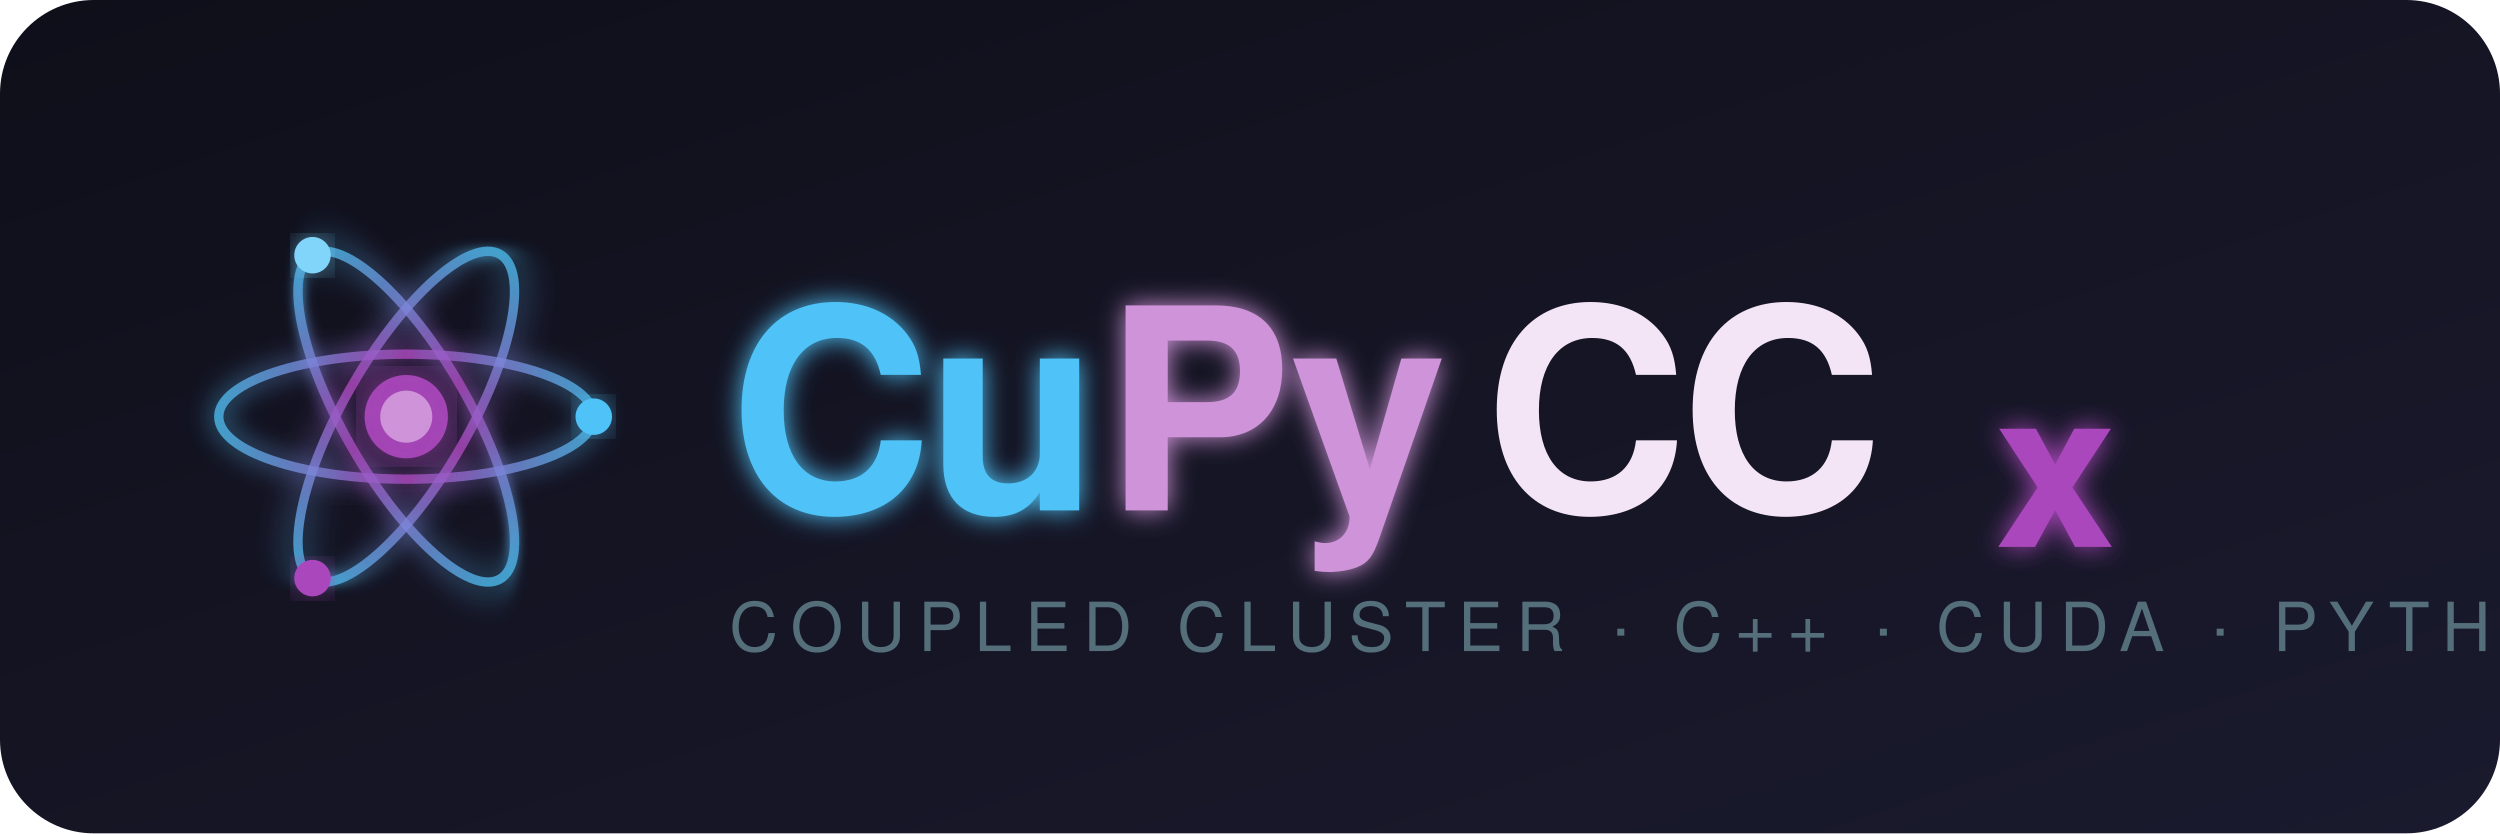
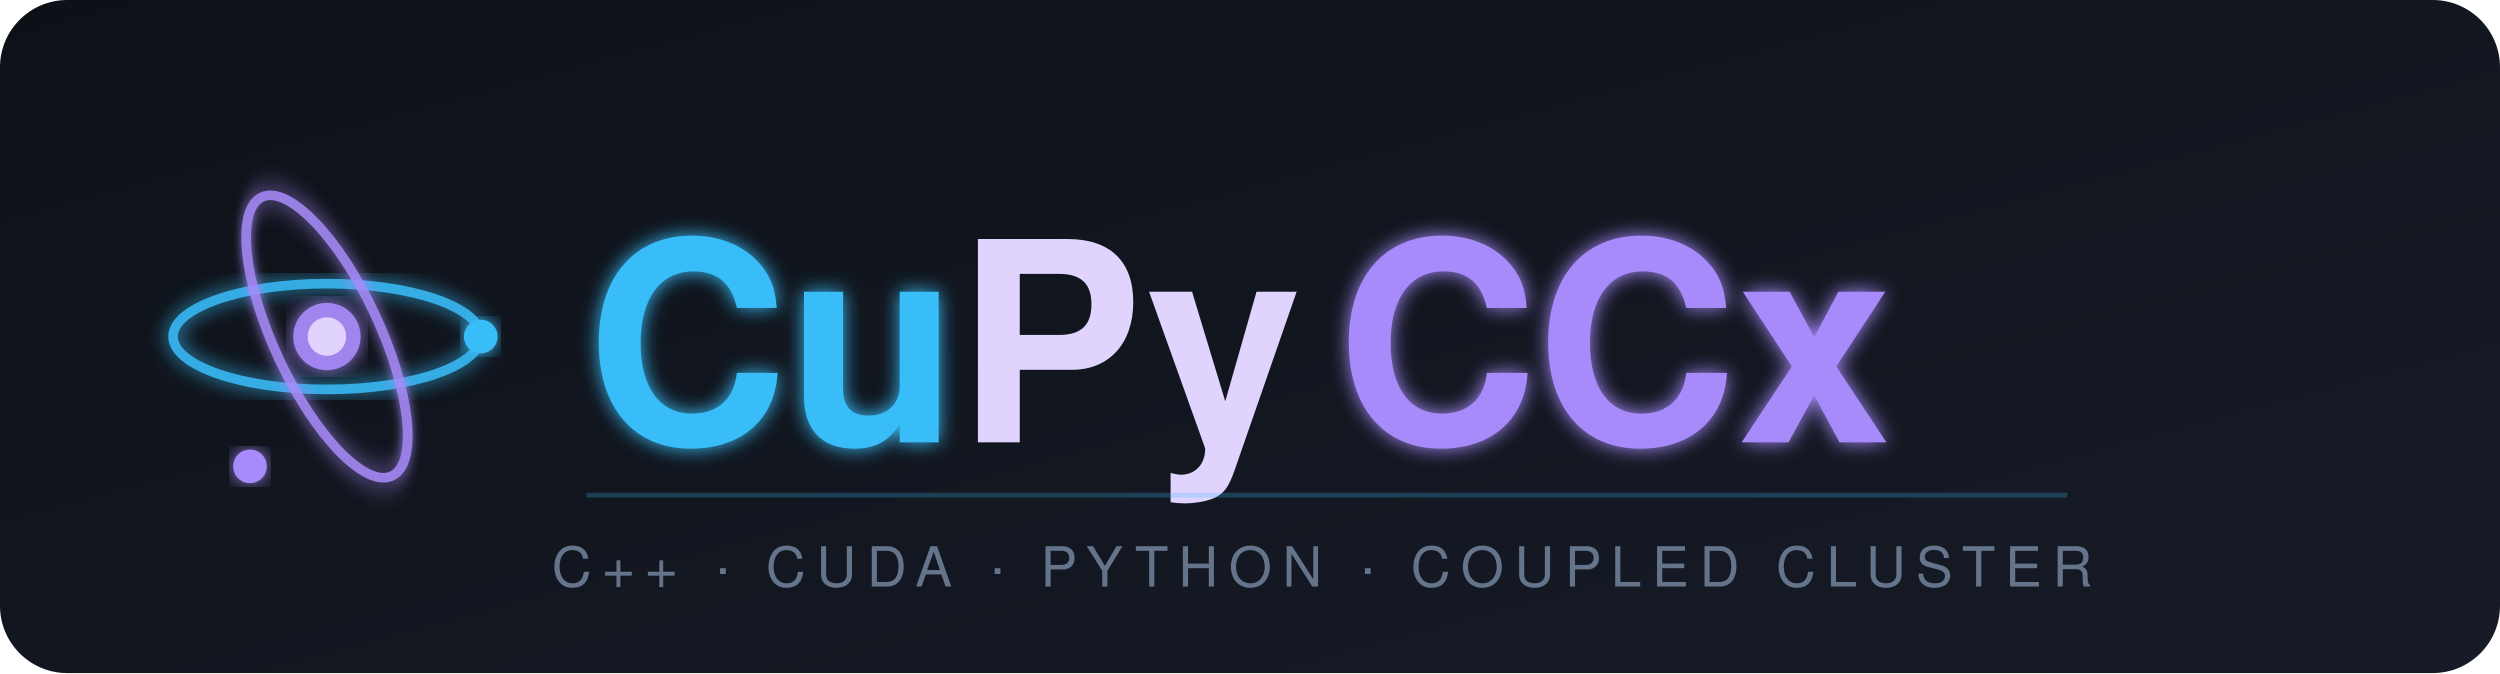
- <svg xmlns="http://www.w3.org/2000/svg" viewBox="0 0 480 160" width="480" height="160">
+ <svg xmlns="http://www.w3.org/2000/svg" viewBox="0 0 520 140" width="520" height="140">
  <defs>
-     <linearGradient id="bgGrad" x1="0%" y1="0%" x2="100%" y2="100%">
-       <stop offset="0%" style="stop-color:#0f0f1a" />
-       <stop offset="100%" style="stop-color:#1a1a2e" />
+     <linearGradient id="bg" x1="0%" y1="0%" x2="100%" y2="100%">
+       <stop offset="0%" style="stop-color:#0d1117" />
+       <stop offset="100%" style="stop-color:#161b27" />
    </linearGradient>
-     <linearGradient id="orbitGrad" x1="0%" y1="0%" x2="100%" y2="0%">
-       <stop offset="0%" style="stop-color:#4fc3f7;stop-opacity:0.9" />
-       <stop offset="50%" style="stop-color:#ab47bc;stop-opacity:1" />
-       <stop offset="100%" style="stop-color:#4fc3f7;stop-opacity:0.9" />
-     </linearGradient>
-     <linearGradient id="textGrad" x1="0%" y1="0%" x2="100%" y2="0%">
-       <stop offset="0%" style="stop-color:#4fc3f7" />
-       <stop offset="35%" style="stop-color:#81d4fa" />
-       <stop offset="65%" style="stop-color:#ce93d8" />
-       <stop offset="100%" style="stop-color:#ab47bc" />
-     </linearGradient>
-     <filter id="glow" x="-20%" y="-20%" width="140%" height="140%">
-       <feGaussianBlur in="SourceGraphic" stdDeviation="2.5" result="blur" />
-       <feMerge>
-         <feMergeNode in="blur" />
-         <feMergeNode in="SourceGraphic" />
-       </feMerge>
-     </filter>
-     <filter id="softglow">
-       <feGaussianBlur in="SourceGraphic" stdDeviation="4" result="blur" />
+     <filter id="glow">
+       <feGaussianBlur in="SourceGraphic" stdDeviation="2" result="blur" />
      <feMerge>
        <feMergeNode in="blur" />
        <feMergeNode in="SourceGraphic" />
      </feMerge>
    </filter>
  </defs>
-   <rect width="480" height="160" rx="18" ry="18" fill="url(#bgGrad)" />
-   <g transform="translate(78,80)">
-     <circle cx="0" cy="0" r="8" fill="#ab47bc" filter="url(#softglow)" opacity="0.95" />
-     <circle cx="0" cy="0" r="5" fill="#ce93d8" />
-     <ellipse cx="0" cy="0" rx="36" ry="12" fill="none" stroke="url(#orbitGrad)" stroke-width="1.8" filter="url(#glow)" opacity="0.85" />
-     <ellipse cx="0" cy="0" rx="36" ry="12" fill="none" stroke="url(#orbitGrad)" stroke-width="1.8" transform="rotate(60)" filter="url(#glow)" opacity="0.85" />
-     <ellipse cx="0" cy="0" rx="36" ry="12" fill="none" stroke="url(#orbitGrad)" stroke-width="1.8" transform="rotate(120)" filter="url(#glow)" opacity="0.85" />
-     <circle cx="36" cy="0" r="3.5" fill="#4fc3f7" filter="url(#softglow)" />
-     <circle cx="-18" cy="31" r="3.5" fill="#ab47bc" filter="url(#softglow)" />
-     <circle cx="-18" cy="-31" r="3.5" fill="#81d4fa" filter="url(#softglow)" />
+   <rect width="520" height="140" rx="14" fill="url(#bg)" />
+   <g transform="translate(68,70)">
+     <ellipse cx="0" cy="0" rx="32" ry="11" fill="none" stroke="#38bdf8" stroke-width="2" opacity="0.9" filter="url(#glow)" />
+     <ellipse cx="0" cy="0" rx="32" ry="11" fill="none" stroke="#a78bfa" stroke-width="2" opacity="0.9" transform="rotate(65)" filter="url(#glow)" />
+     <circle cx="0" cy="0" r="7" fill="#a78bfa" opacity="0.95" filter="url(#glow)" />
+     <circle cx="0" cy="0" r="4" fill="#e0d4ff" />
+     <circle cx="32" cy="0" r="3.5" fill="#38bdf8" filter="url(#glow)" />
+     <circle cx="-16" cy="27" r="3.5" fill="#a78bfa" filter="url(#glow)" />
  </g>
-   <text x="140" y="98" font-family="'Helvetica Neue', Helvetica, Arial, sans-serif" font-size="54" font-weight="800" letter-spacing="-1" fill="#4fc3f7" filter="url(#glow)">Cu</text>
-   <text x="212" y="98" font-family="'Helvetica Neue', Helvetica, Arial, sans-serif" font-size="54" font-weight="800" letter-spacing="-1" fill="#ce93d8" filter="url(#glow)">Py</text>
-   <text x="285" y="98" font-family="'Helvetica Neue', Helvetica, Arial, sans-serif" font-size="54" font-weight="800" letter-spacing="-1" fill="#f3e5f5">CC</text>
-   <text x="383" y="105" font-family="'Helvetica Neue', Helvetica, Arial, sans-serif" font-size="42" font-weight="800" fill="#ab47bc" filter="url(#glow)">x</text>
-   <text x="140" y="125" font-family="'Helvetica Neue', Helvetica, Arial, sans-serif" font-size="13" font-weight="400" letter-spacing="2.5" fill="#546e7a" text-anchor="start">COUPLED CLUSTER · C++ · CUDA · PYTHON</text>
-   <line x1="140" y1="133" x2="430" y2="133" stroke="url(#orbitGrad)" stroke-width="1.2" opacity="0.4" />
+   <text x="122" y="92" font-family="'Helvetica Neue', Helvetica, Arial, sans-serif" font-size="58" font-weight="800" fill="#38bdf8" filter="url(#glow)">Cu</text>
+   <text x="199" y="92" font-family="'Helvetica Neue', Helvetica, Arial, sans-serif" font-size="58" font-weight="800" fill="#e0d4ff">Py</text>
+   <text x="278" y="92" font-family="'Helvetica Neue', Helvetica, Arial, sans-serif" font-size="58" font-weight="800" fill="#a78bfa" filter="url(#glow)">CCx</text>
+   <line x1="122" y1="103" x2="430" y2="103" stroke="#38bdf8" stroke-width="1" opacity="0.25" />
+   <text x="275" y="122" font-family="'Helvetica Neue', Helvetica, Arial, sans-serif" font-size="11.5" font-weight="400" letter-spacing="2.2" fill="#64748b" text-anchor="middle">C++ · CUDA · PYTHON · COUPLED CLUSTER</text>
</svg>
